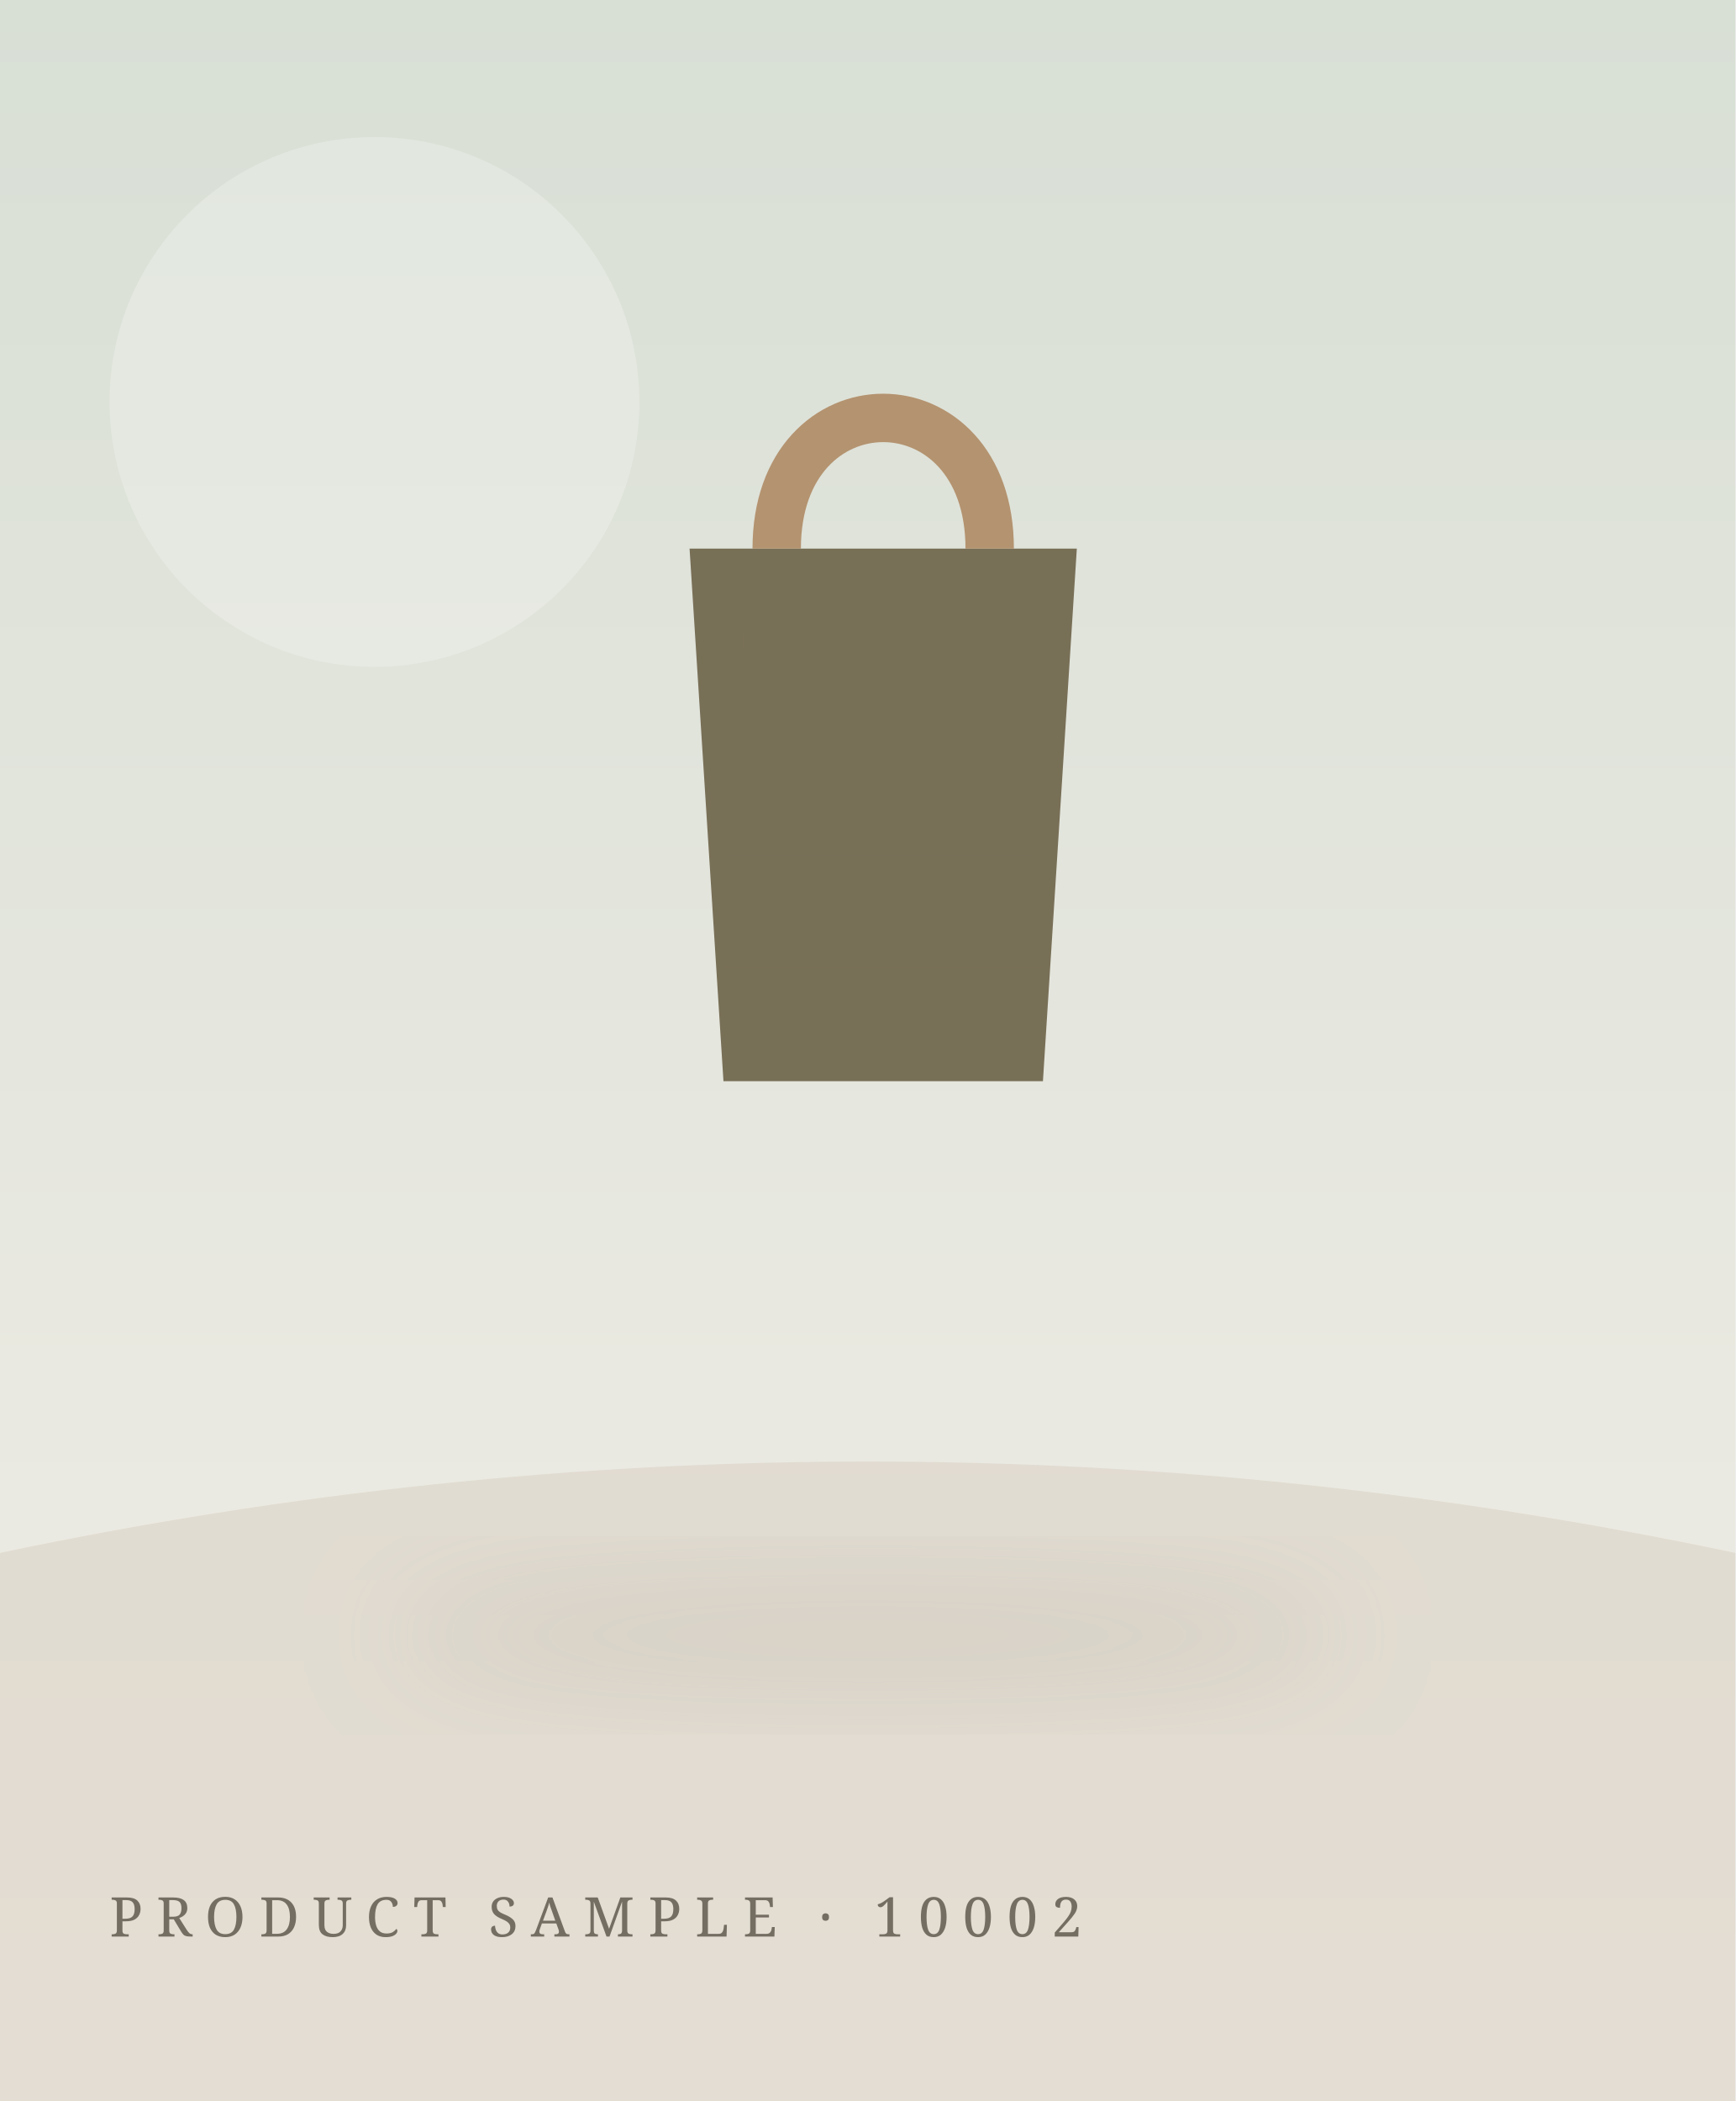
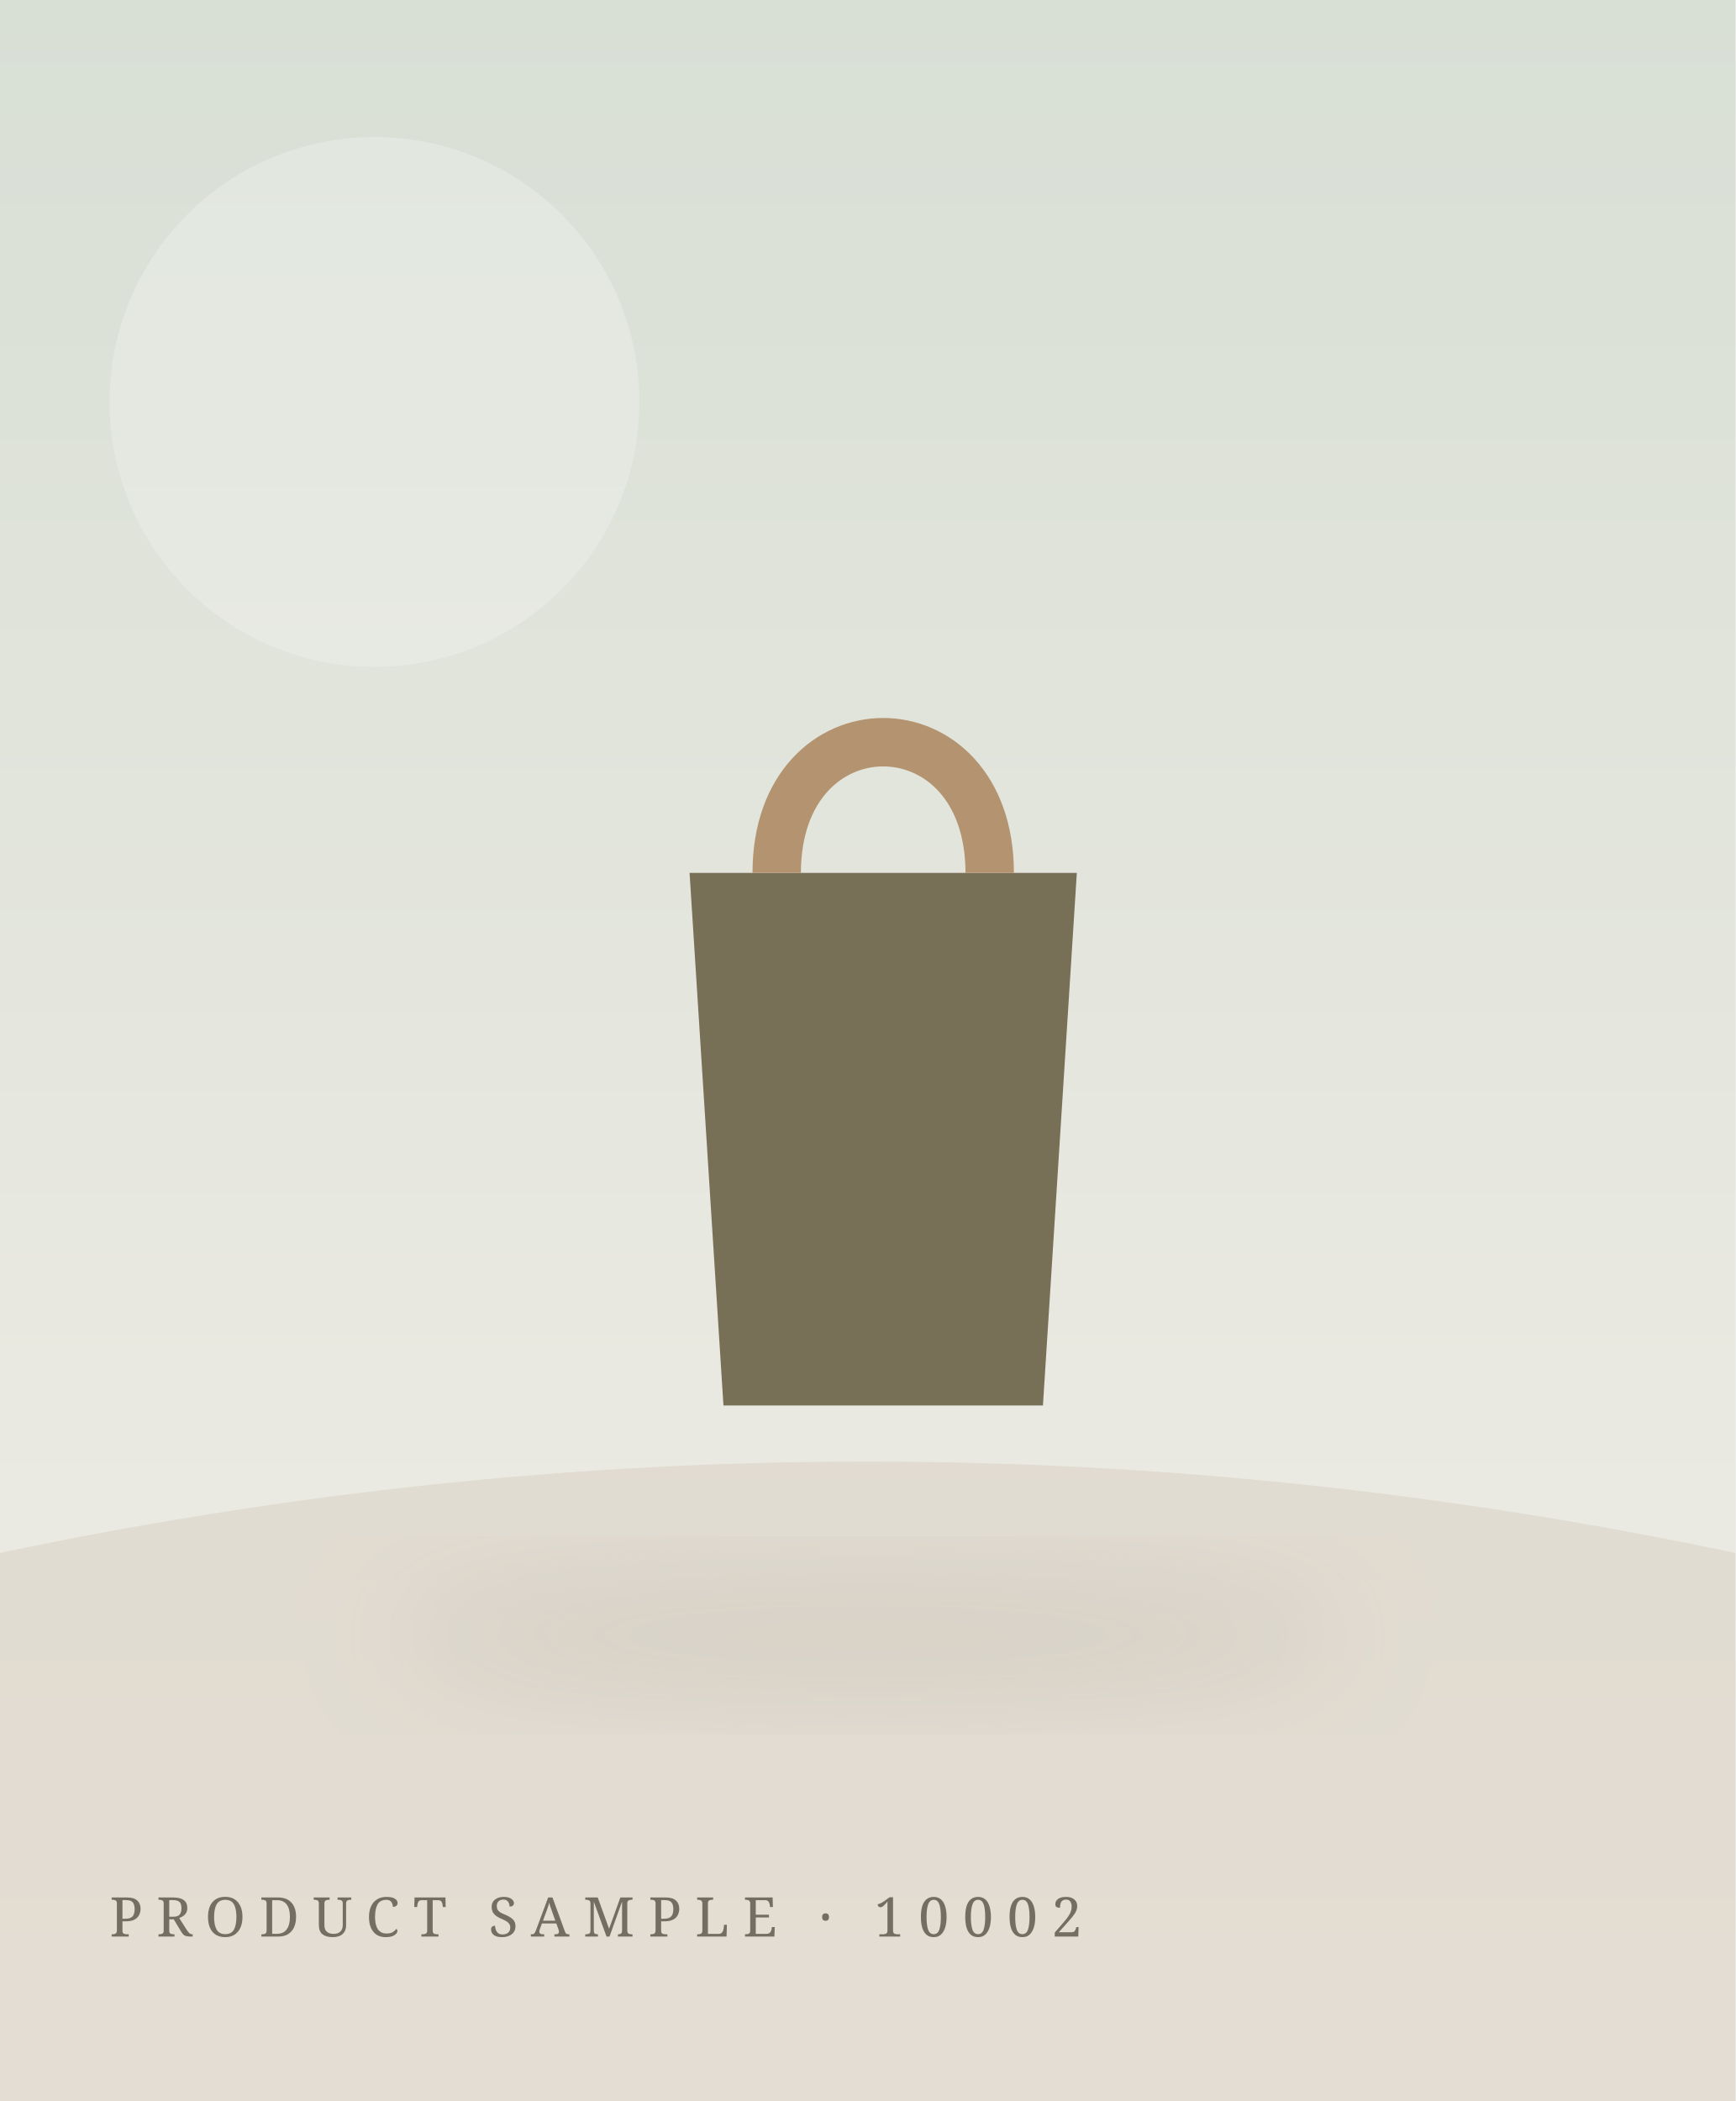
<svg xmlns="http://www.w3.org/2000/svg" viewBox="0 0 380 460">
  <defs>
    <linearGradient id="g" x2="0" y2="1">
      <stop stop-color="#d8dfd5" />
      <stop offset="1" stop-color="#f2eee7" />
    </linearGradient>
    <filter id="s">
      <feGaussianBlur stdDeviation="12" />
    </filter>
  </defs>
  <rect width="380" height="460" fill="url(#g)" />
  <circle cx="82" cy="88" r="58" fill="#fff" opacity=".22" />
  <ellipse cx="190" cy="358" rx="105" ry="18" fill="#635b50" opacity=".16" filter="url(#s)" />
  <path d="M0 340Q190 300 380 340v120H0z" fill="#d8d0c3" opacity=".55" />
-   <g transform="translate(-8,12) scale(1.06)">
+   <g transform="translate(-8,83) scale(1.06)">
    <path d="M150 102h80l-7 110h-66z" fill="#786f57" />
    <path d="M168 102c0-36 44-36 44 0" fill="none" stroke="#b49370" stroke-width="10" />
    <path d="M161 121h58M159 144h62M158 167h64M157 190h66" stroke="#786f57" stroke-width="3" opacity=".7" />
  </g>
  <text x="24" y="424" fill="#746d62" font-family="Georgia,serif" font-size="12" letter-spacing="3">PRODUCT SAMPLE · 10002</text>
</svg>
